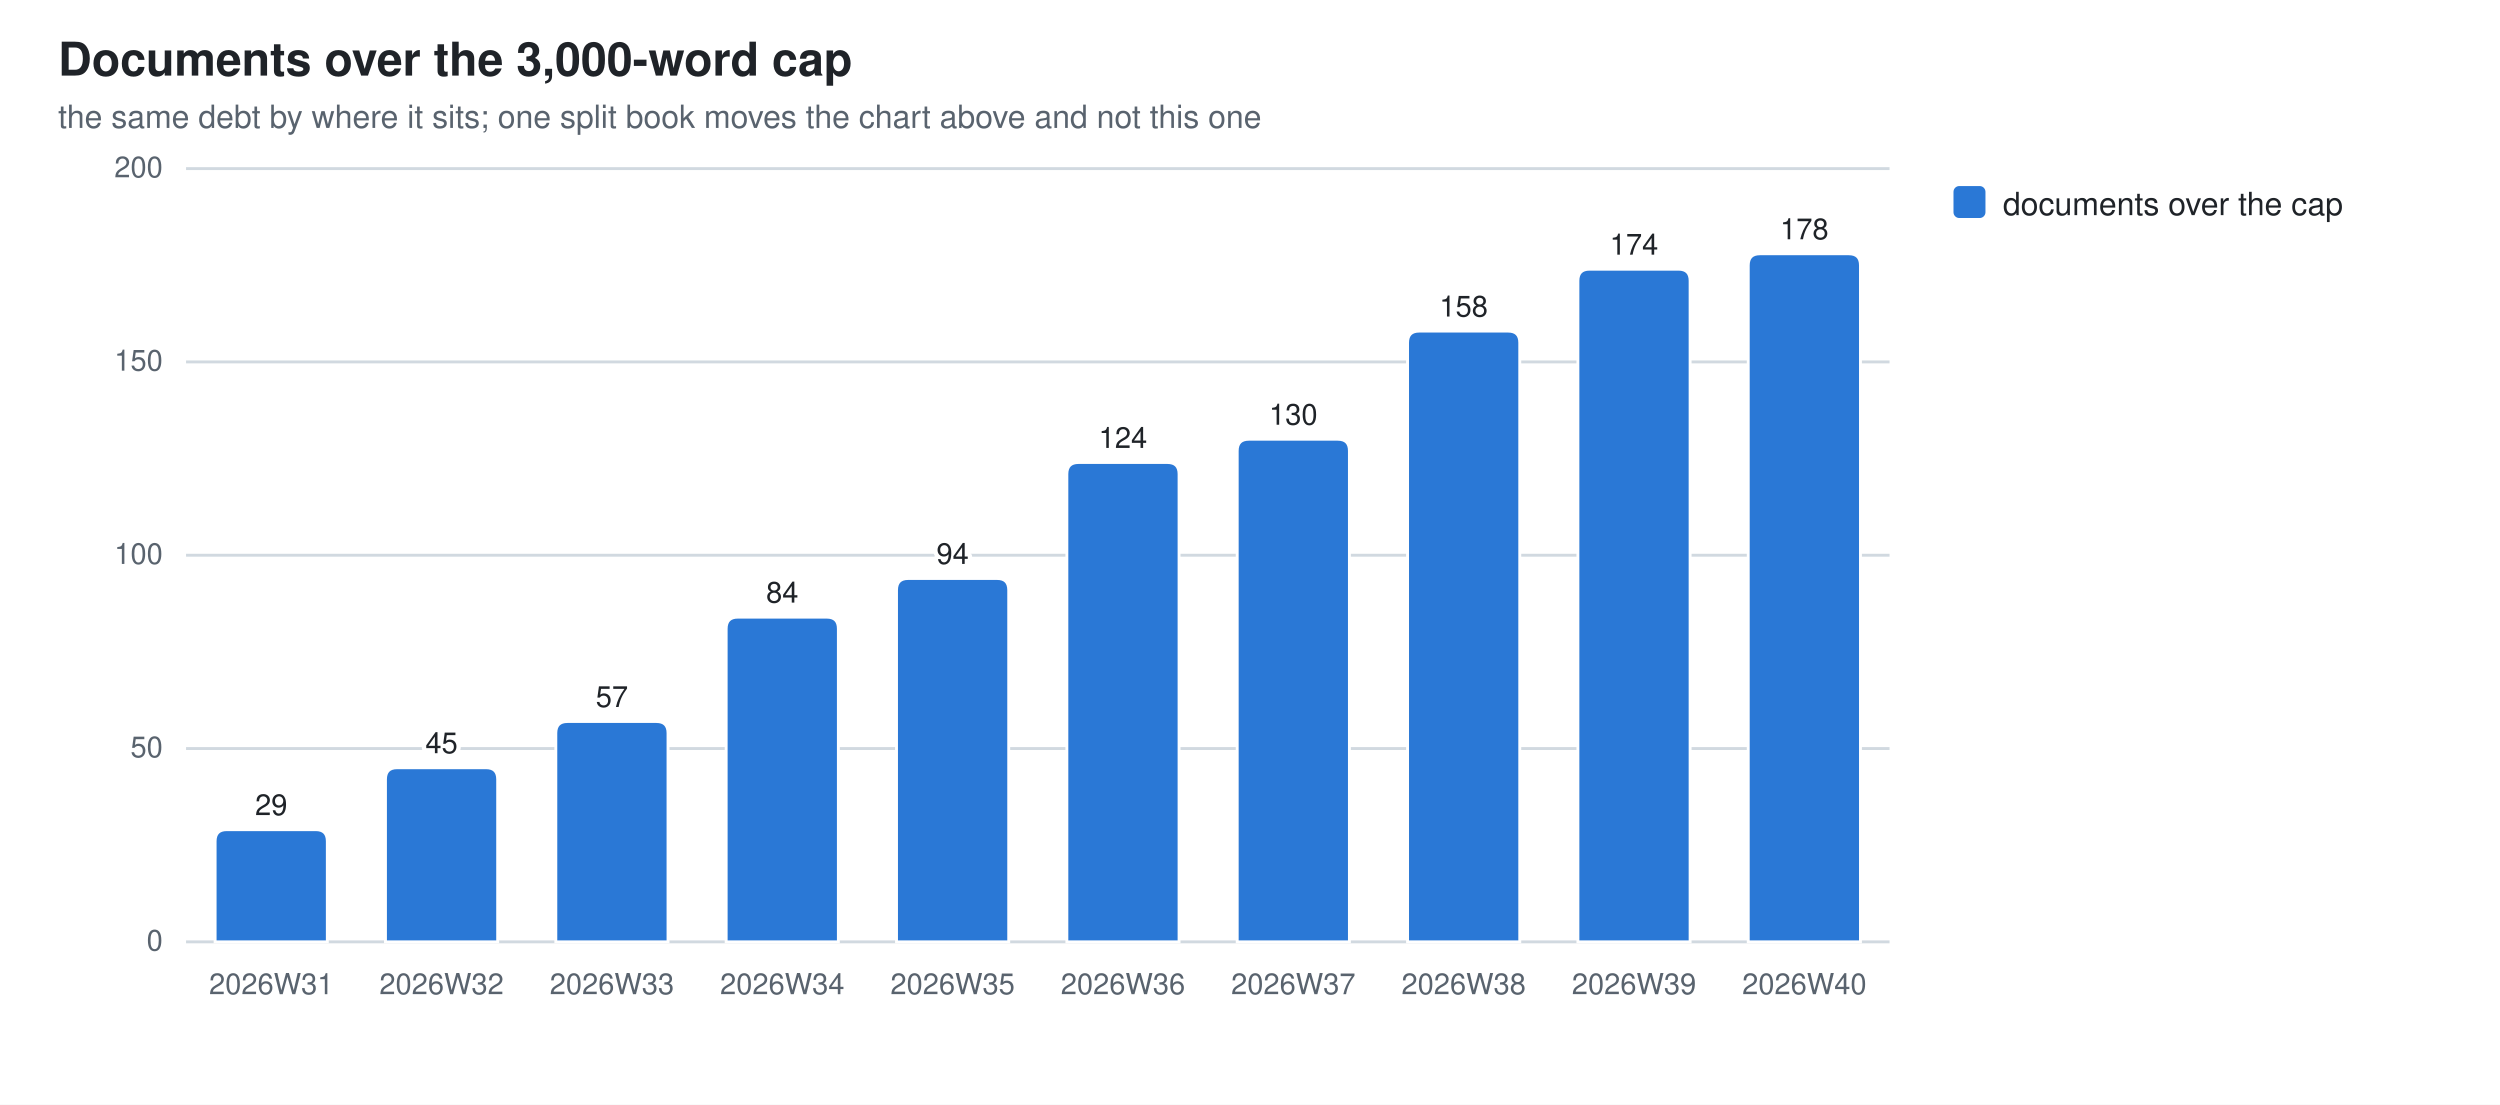
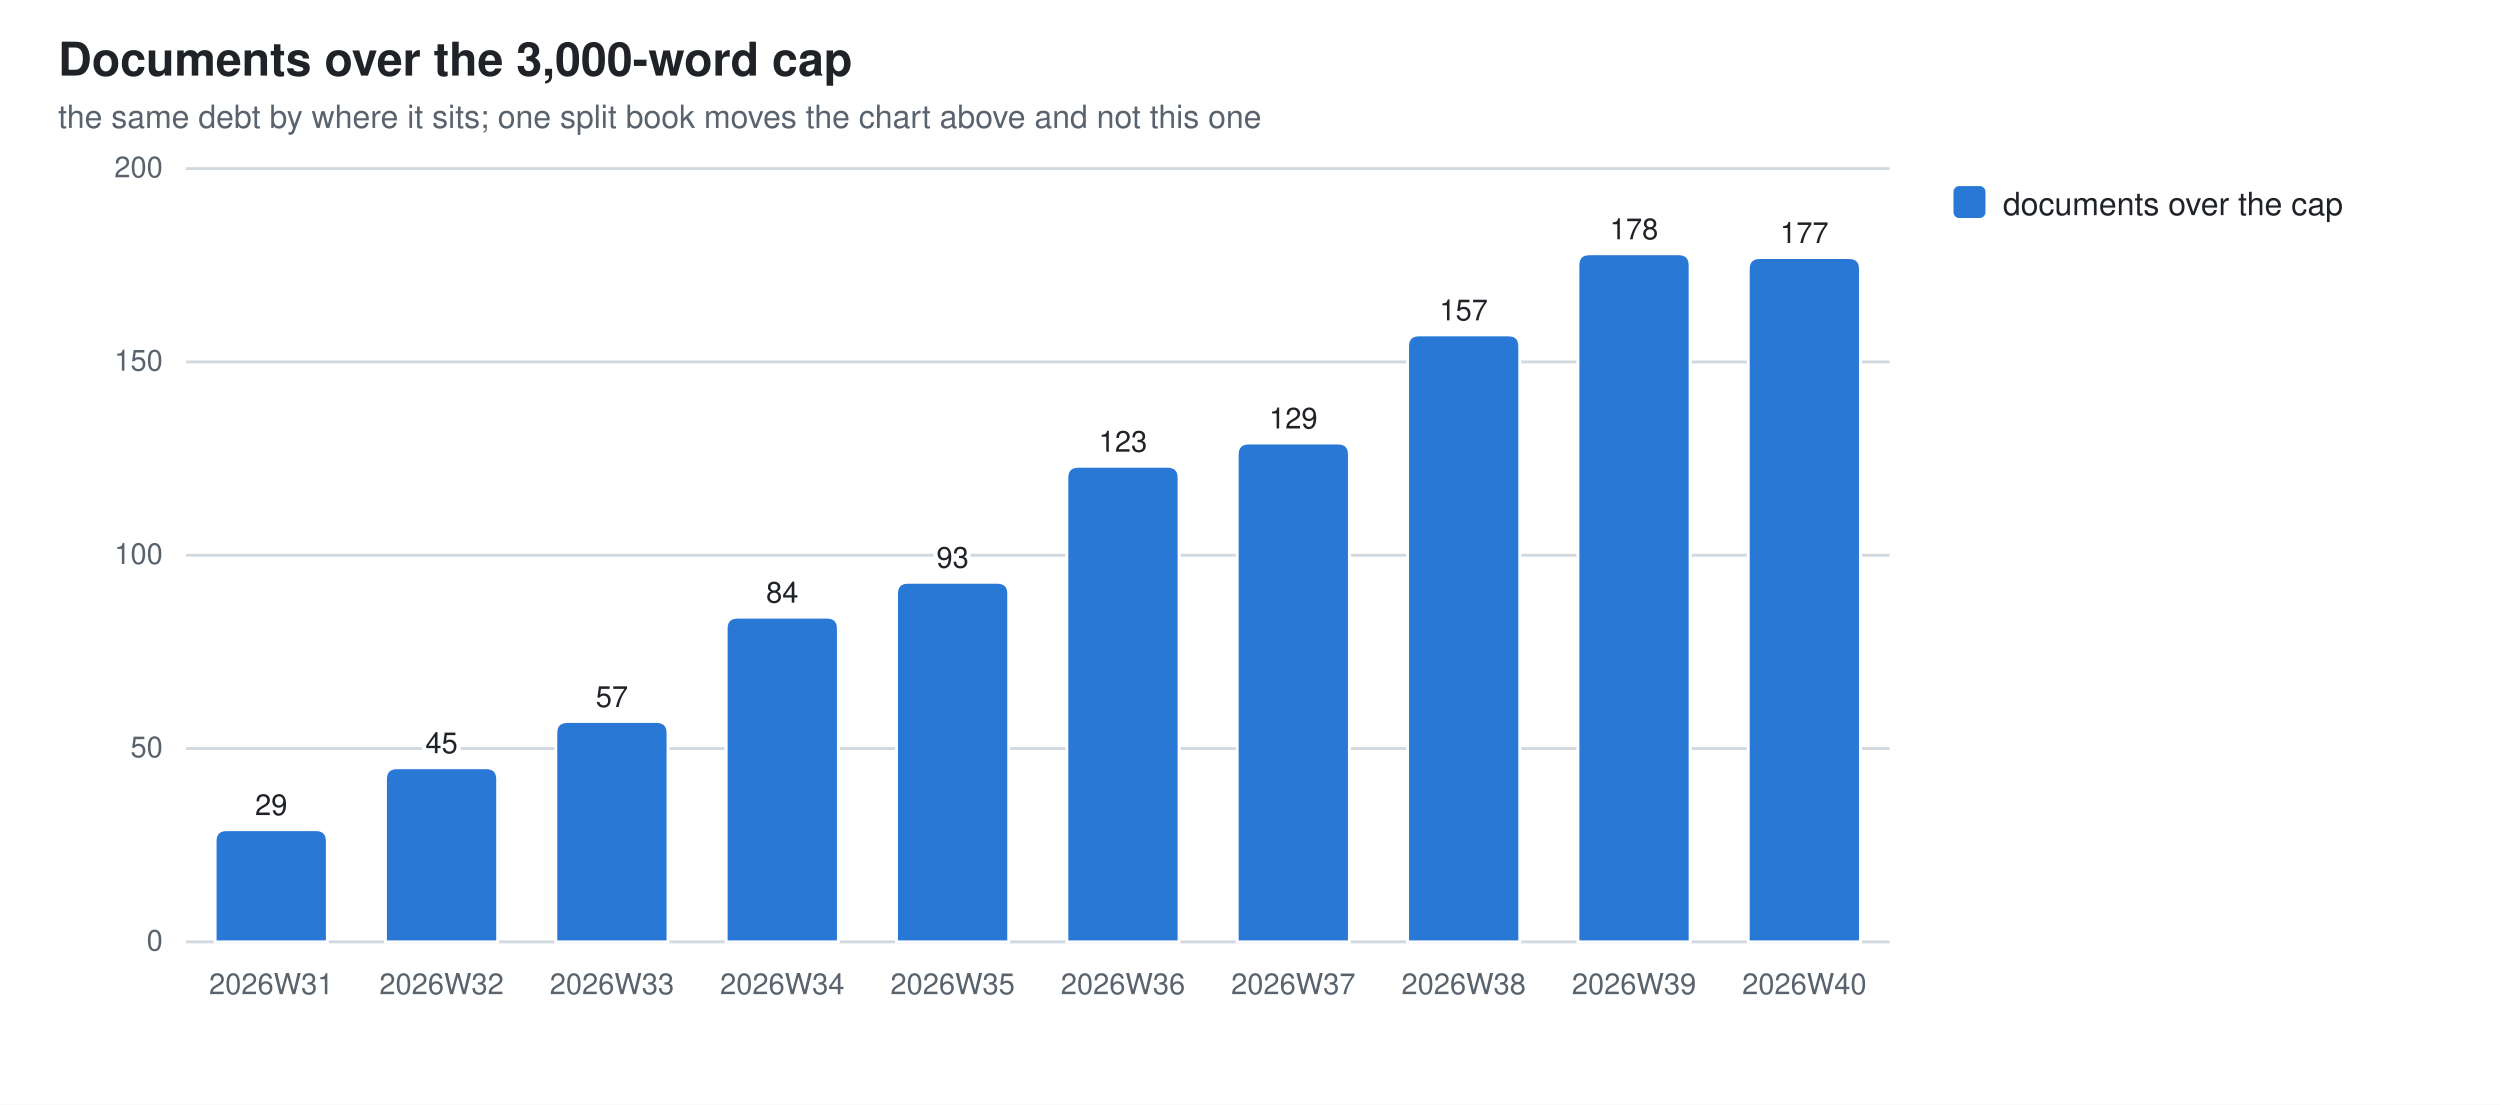
<svg xmlns="http://www.w3.org/2000/svg" width="860" height="380" viewBox="0 0 860 380" role="img" aria-label="Documents over the 3,000-word cap">
  <style>
  .bg{fill:#ffffff} .fg{fill:#1f2328} .mut{fill:#59636e} .grid{stroke:#d1d9e0}
  .seg{stroke:#ffffff;stroke-width:1}
  .val{paint-order:stroke;stroke:#ffffff;stroke-width:3px;stroke-linejoin:round}
-   .s0{fill:#2a78d6}  .s1{fill:#eb6834}  .s2{fill:#1baf7a}  .s3{fill:#eda100}  .s4{fill:#e87ba4}  .s5{fill:#008300}  .s6{fill:#4a3aa7}  .s7{fill:#e34948}
+   .s0{fill:#2a78d6}
  @media (prefers-color-scheme: dark){
    .bg{fill:#0d1117} .fg{fill:#e6edf3} .mut{fill:#9198a1} .grid{stroke:#30363d}
-     .seg{stroke:#0d1117} .val{stroke:#0d1117} .s0{fill:#3987e5} .s1{fill:#d95926} .s2{fill:#199e70} .s3{fill:#c98500} .s4{fill:#d55181} .s5{fill:#008300} .s6{fill:#9085e9} .s7{fill:#e66767}}
+     .seg{stroke:#0d1117} .val{stroke:#0d1117} .s0{fill:#3987e5}}
  text{font-family:-apple-system,BlinkMacSystemFont,"Segoe UI",Helvetica,Arial,sans-serif}
</style>
  <rect class="bg" width="860" height="380" />
  <text class="fg" x="20" y="26" font-size="16" font-weight="600">Documents over the 3,000-word cap</text>
  <text class="mut" x="20" y="44" font-size="11">the same debt by where it sits; one split book moves the chart above and not this one</text>
  <line class="grid" x1="64" y1="324.0" x2="650.0" y2="324.0" stroke-width="1" />
  <text class="mut" x="56" y="327.0" font-size="10" text-anchor="end">0</text>
  <line class="grid" x1="64" y1="257.5" x2="650.0" y2="257.5" stroke-width="1" />
  <text class="mut" x="56" y="260.5" font-size="10" text-anchor="end">50</text>
  <line class="grid" x1="64" y1="191.0" x2="650.0" y2="191.0" stroke-width="1" />
  <text class="mut" x="56" y="194.0" font-size="10" text-anchor="end">100</text>
  <line class="grid" x1="64" y1="124.5" x2="650.0" y2="124.5" stroke-width="1" />
  <text class="mut" x="56" y="127.5" font-size="10" text-anchor="end">150</text>
  <line class="grid" x1="64" y1="58.0" x2="650.0" y2="58.0" stroke-width="1" />
  <text class="mut" x="56" y="61.0" font-size="10" text-anchor="end">200</text>
  <path class="seg s0" d="M74.0,324.0 V289.4 Q74.0,285.4 78.0,285.4 H108.6 Q112.6,285.4 112.6,289.4 V324.0 Z" />
  <text class="mut" x="93.3" y="342" font-size="10" text-anchor="middle">2026W31</text>
  <text class="fg val" x="93.3" y="280.4" font-size="10" text-anchor="middle">29</text>
  <path class="seg s0" d="M132.6,324.0 V268.1 Q132.6,264.1 136.6,264.1 H167.2 Q171.2,264.1 171.2,268.1 V324.0 Z" />
  <text class="mut" x="151.9" y="342" font-size="10" text-anchor="middle">2026W32</text>
  <text class="fg val" x="151.9" y="259.1" font-size="10" text-anchor="middle">45</text>
  <path class="seg s0" d="M191.2,324.0 V252.2 Q191.2,248.2 195.2,248.2 H225.8 Q229.8,248.2 229.8,252.2 V324.0 Z" />
  <text class="mut" x="210.5" y="342" font-size="10" text-anchor="middle">2026W33</text>
  <text class="fg val" x="210.5" y="243.2" font-size="10" text-anchor="middle">57</text>
  <path class="seg s0" d="M249.8,324.0 V216.3 Q249.8,212.3 253.8,212.3 H284.4 Q288.4,212.3 288.4,216.3 V324.0 Z" />
  <text class="mut" x="269.1" y="342" font-size="10" text-anchor="middle">2026W34</text>
  <text class="fg val" x="269.1" y="207.3" font-size="10" text-anchor="middle">84</text>
-   <path class="seg s0" d="M308.4,324.0 V203.0 Q308.4,199.0 312.4,199.0 H343.0 Q347.0,199.0 347.0,203.0 V324.0 Z" />
+   <path class="seg s0" d="M308.4,324.0 V204.3 Q308.4,200.3 312.4,200.3 H343.0 Q347.0,200.3 347.0,204.3 V324.0 Z" />
  <text class="mut" x="327.7" y="342" font-size="10" text-anchor="middle">2026W35</text>
-   <text class="fg val" x="327.7" y="194.0" font-size="10" text-anchor="middle">94</text>
-   <path class="seg s0" d="M367.0,324.0 V163.1 Q367.0,159.1 371.0,159.1 H401.6 Q405.6,159.1 405.6,163.1 V324.0 Z" />
+   <text class="fg val" x="327.7" y="195.3" font-size="10" text-anchor="middle">93</text>
+   <path class="seg s0" d="M367.0,324.0 V164.4 Q367.0,160.4 371.0,160.4 H401.6 Q405.6,160.4 405.6,164.4 V324.0 Z" />
  <text class="mut" x="386.3" y="342" font-size="10" text-anchor="middle">2026W36</text>
-   <text class="fg val" x="386.3" y="154.1" font-size="10" text-anchor="middle">124</text>
-   <path class="seg s0" d="M425.6,324.0 V155.1 Q425.6,151.1 429.6,151.1 H460.2 Q464.2,151.1 464.2,155.1 V324.0 Z" />
+   <text class="fg val" x="386.3" y="155.4" font-size="10" text-anchor="middle">123</text>
+   <path class="seg s0" d="M425.6,324.0 V156.4 Q425.6,152.4 429.6,152.4 H460.2 Q464.2,152.4 464.2,156.4 V324.0 Z" />
  <text class="mut" x="444.9" y="342" font-size="10" text-anchor="middle">2026W37</text>
-   <text class="fg val" x="444.9" y="146.1" font-size="10" text-anchor="middle">130</text>
-   <path class="seg s0" d="M484.2,324.0 V117.9 Q484.2,113.9 488.2,113.9 H518.8 Q522.8,113.9 522.8,117.9 V324.0 Z" />
+   <text class="fg val" x="444.9" y="147.4" font-size="10" text-anchor="middle">129</text>
+   <path class="seg s0" d="M484.2,324.0 V119.2 Q484.2,115.2 488.2,115.2 H518.8 Q522.8,115.2 522.8,119.2 V324.0 Z" />
  <text class="mut" x="503.5" y="342" font-size="10" text-anchor="middle">2026W38</text>
-   <text class="fg val" x="503.5" y="108.9" font-size="10" text-anchor="middle">158</text>
-   <path class="seg s0" d="M542.8,324.0 V96.6 Q542.8,92.6 546.8,92.6 H577.4 Q581.4,92.6 581.4,96.6 V324.0 Z" />
+   <text class="fg val" x="503.5" y="110.2" font-size="10" text-anchor="middle">157</text>
+   <path class="seg s0" d="M542.8,324.0 V91.3 Q542.8,87.3 546.8,87.3 H577.4 Q581.4,87.3 581.4,91.3 V324.0 Z" />
  <text class="mut" x="562.1" y="342" font-size="10" text-anchor="middle">2026W39</text>
-   <text class="fg val" x="562.1" y="87.6" font-size="10" text-anchor="middle">174</text>
-   <path class="seg s0" d="M601.4,324.0 V91.3 Q601.4,87.3 605.4,87.3 H636.0 Q640.0,87.3 640.0,91.3 V324.0 Z" />
+   <text class="fg val" x="562.1" y="82.3" font-size="10" text-anchor="middle">178</text>
+   <path class="seg s0" d="M601.4,324.0 V92.6 Q601.4,88.6 605.4,88.6 H636.0 Q640.0,88.6 640.0,92.6 V324.0 Z" />
  <text class="mut" x="620.7" y="342" font-size="10" text-anchor="middle">2026W40</text>
-   <text class="fg val" x="620.7" y="82.3" font-size="10" text-anchor="middle">178</text>
+   <text class="fg val" x="620.7" y="83.6" font-size="10" text-anchor="middle">177</text>
  <rect class="s0" x="672" y="64" width="11" height="11" rx="2" />
  <text class="fg" y="74" font-size="11">
    <tspan x="689" dy="0">documents over the cap</tspan>
  </text>
</svg>
